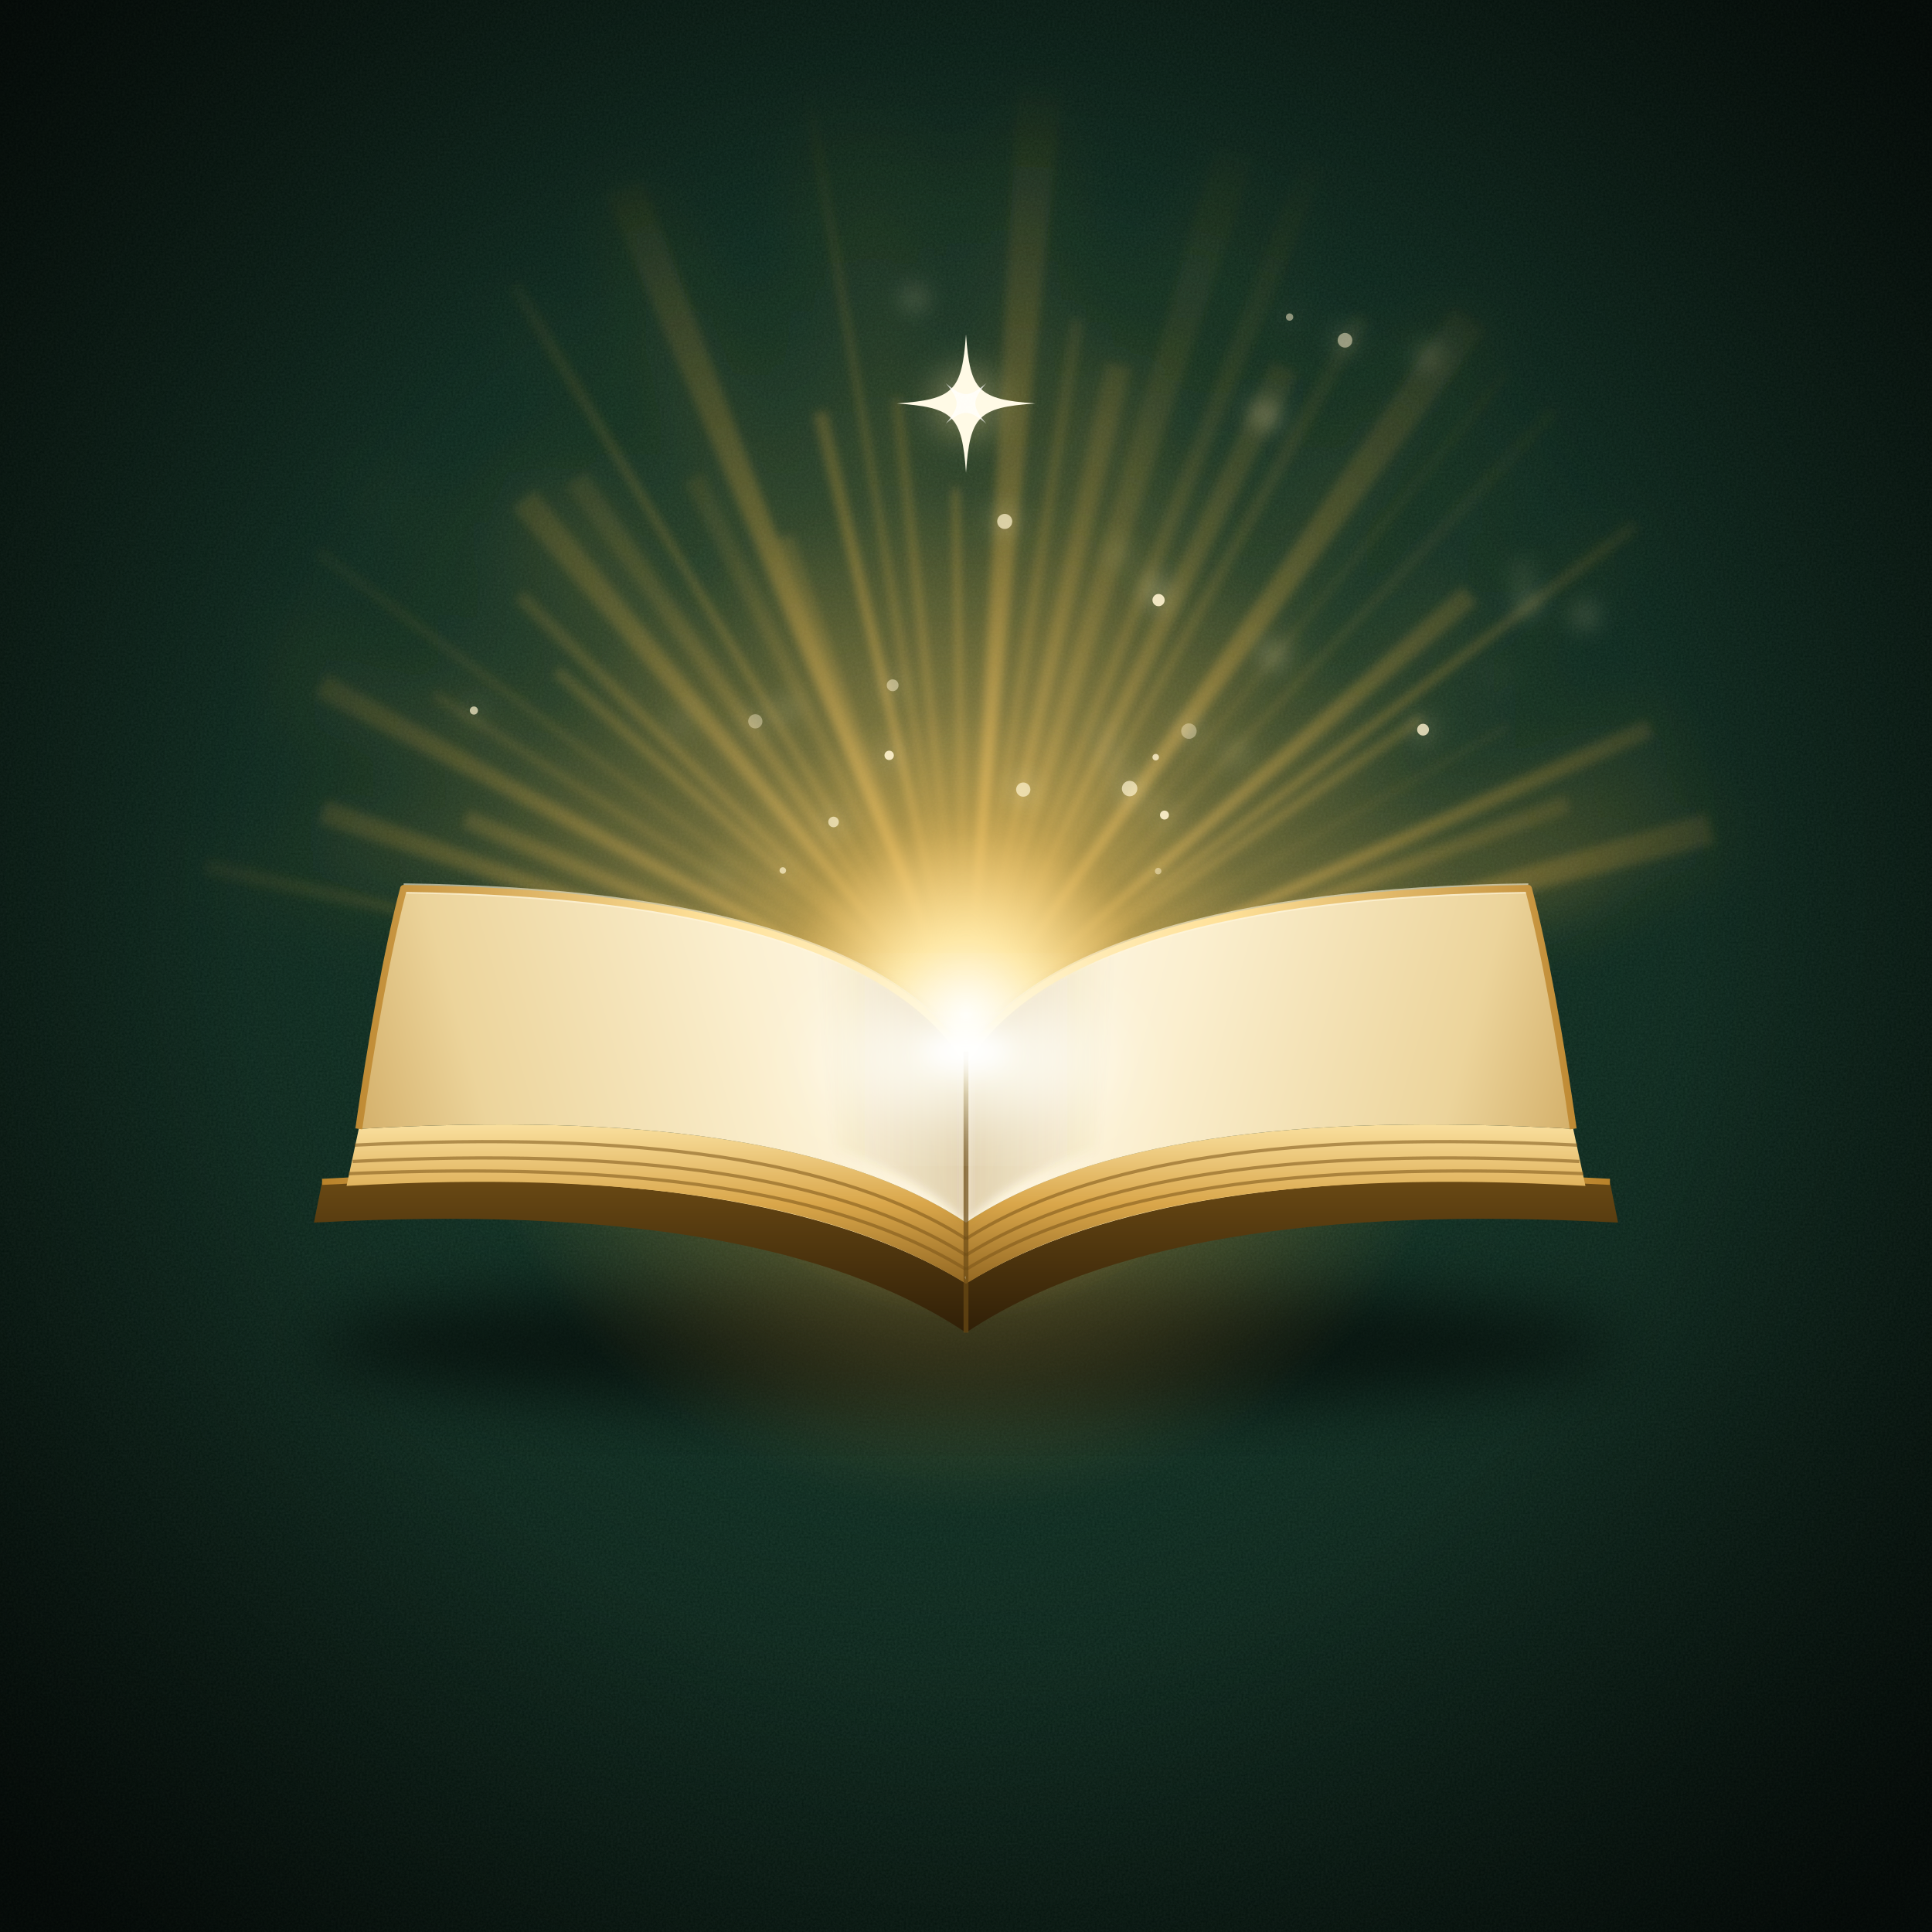
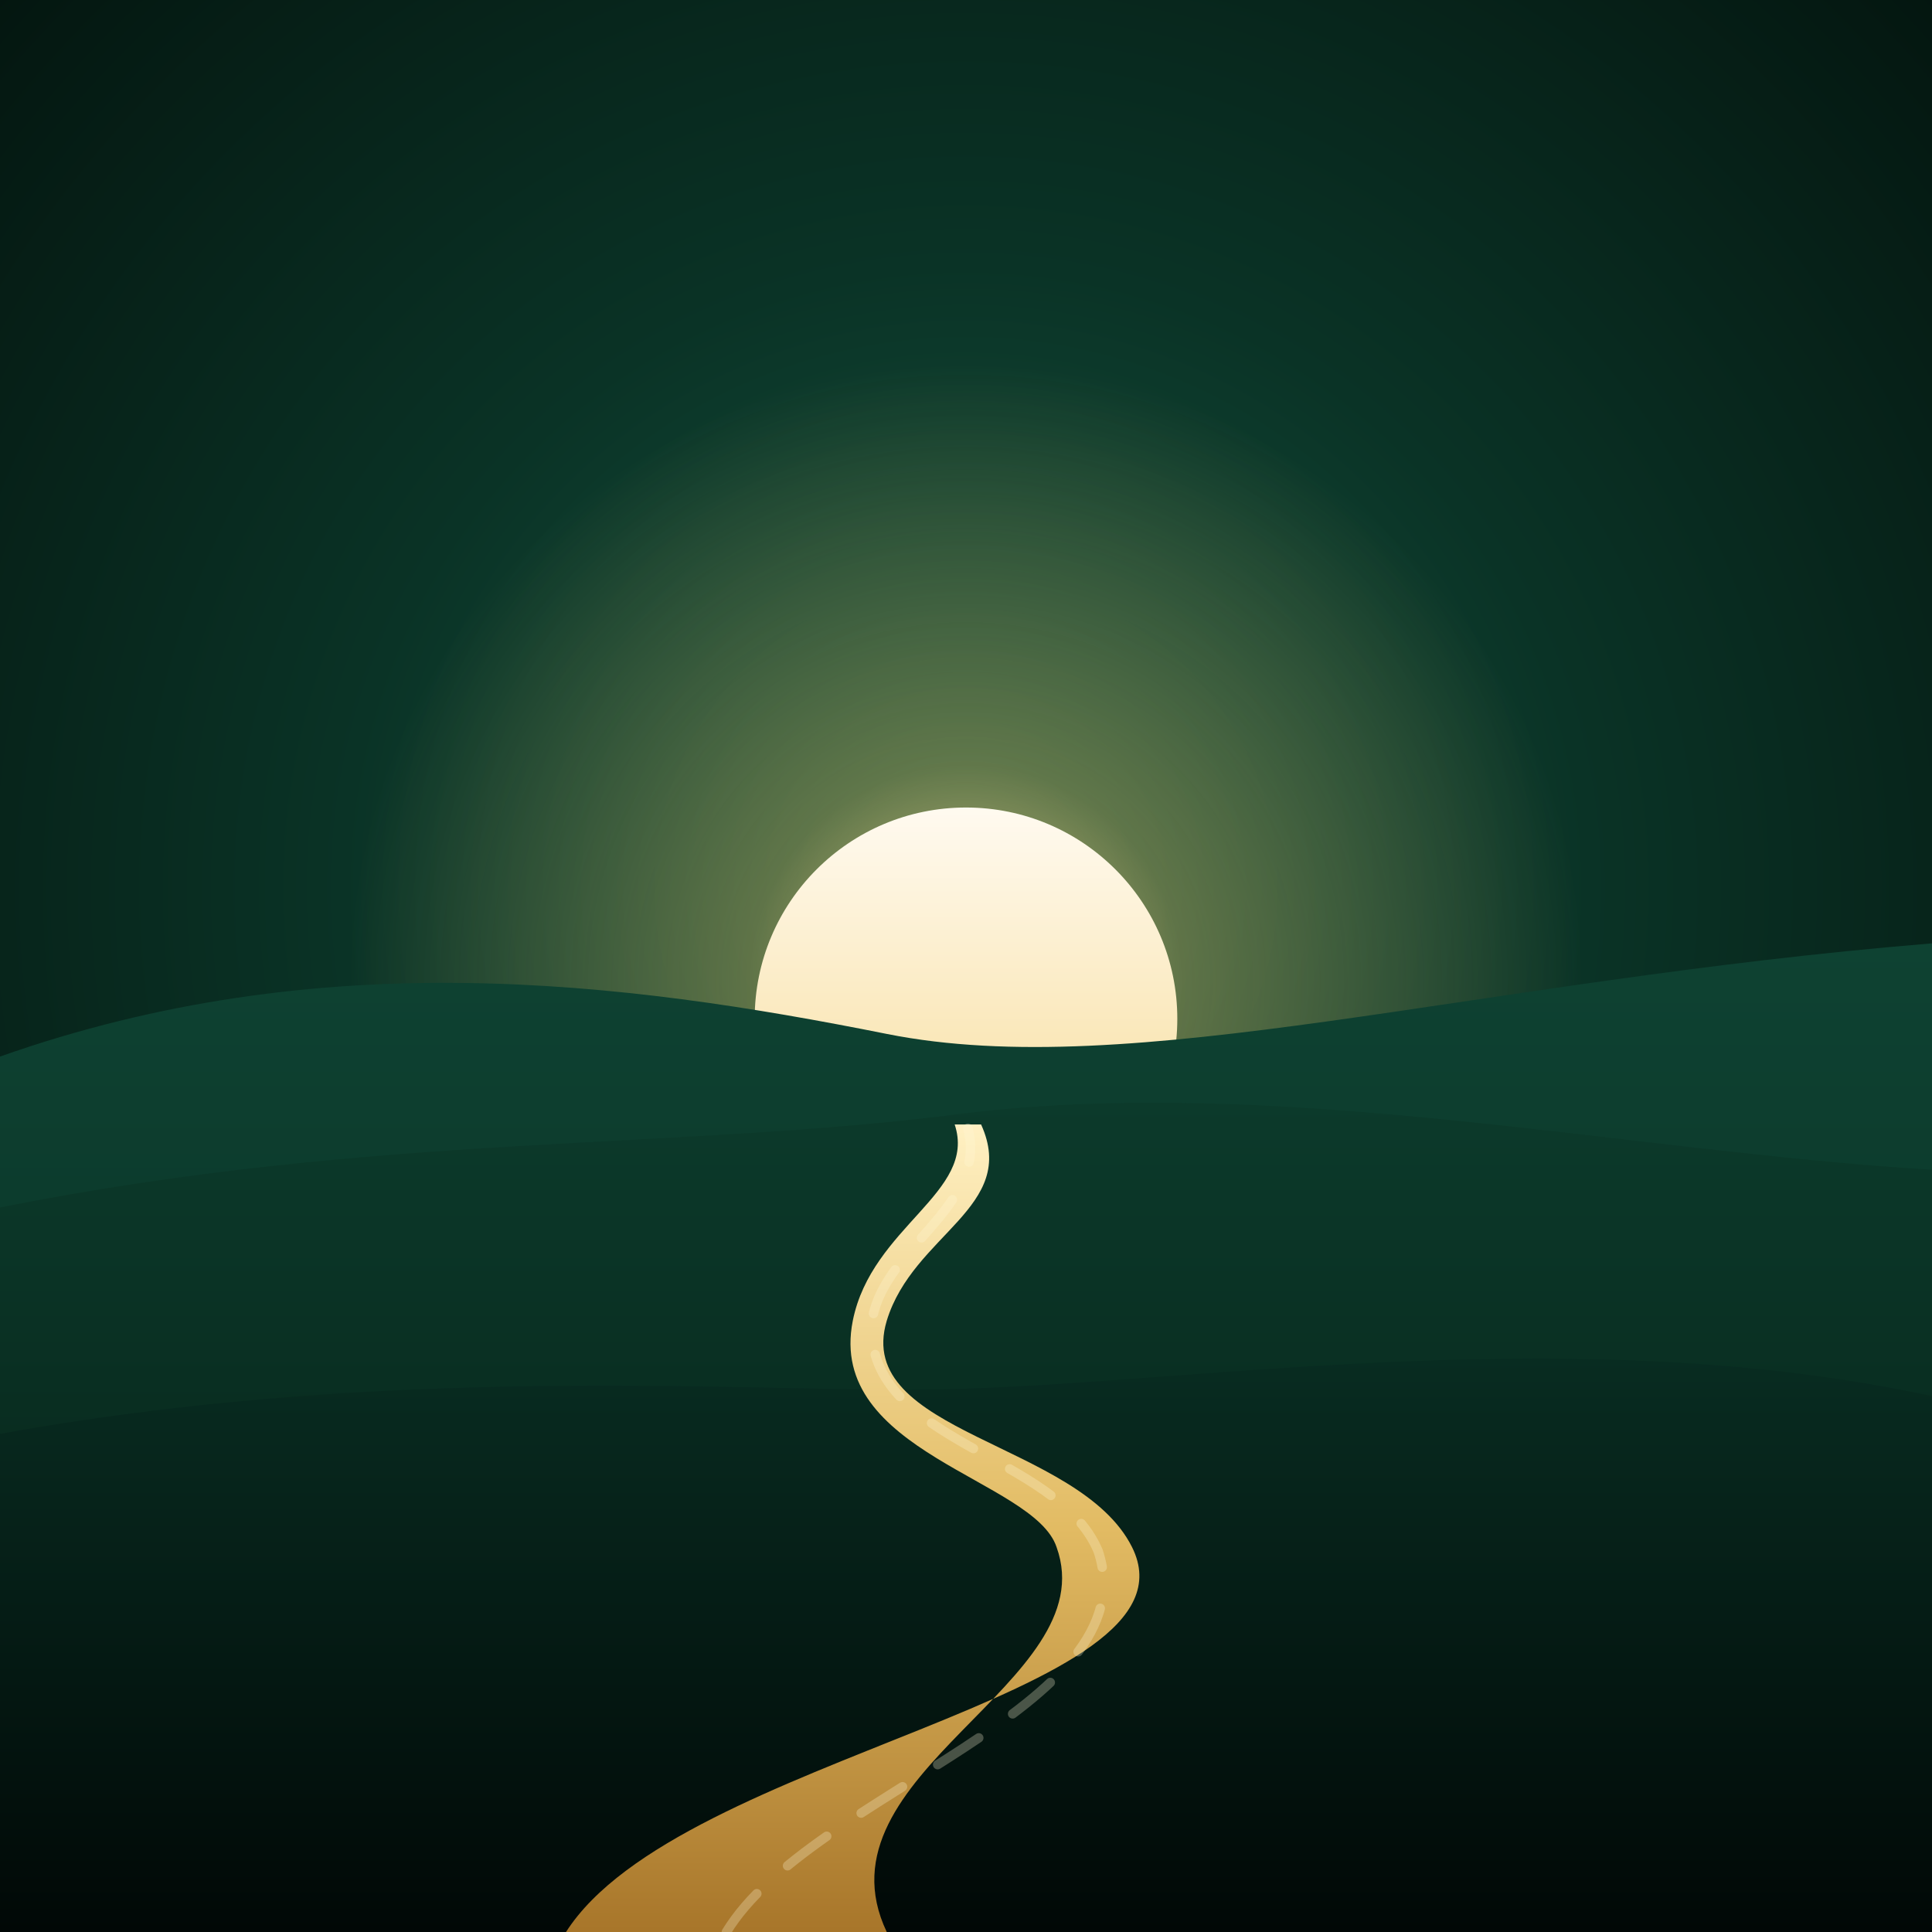
- <svg xmlns="http://www.w3.org/2000/svg" viewBox="0 0 1024 1024" width="1024" height="1024">
+ <svg xmlns="http://www.w3.org/2000/svg" viewBox="0 0 1024 1024">
  <defs>
-     <radialGradient id="bg" cx="512" cy="470" r="720" gradientUnits="userSpaceOnUse">
-       <stop offset="0" stop-color="#133a2a" />
-       <stop offset=".5" stop-color="#0a261b" />
-       <stop offset="1" stop-color="#030f0a" />
+     <radialGradient id="bg" cx="50%" cy="46%" r="80%">
+       <stop offset="0" stop-color="#1b5a44" />
+       <stop offset="0.4" stop-color="#0a3326" />
+       <stop offset="1" stop-color="#020c08" />
    </radialGradient>
-     <filter id="grain" x="0" y="0" width="100%" height="100%">
-       <feTurbulence type="fractalNoise" baseFrequency=".85" numOctaves="3" seed="4" />
-       <feColorMatrix values="0 0 0 0 .55  0 0 0 0 .75  0 0 0 0 .62  0 0 0 .55 0" />
-     </filter>
-     <radialGradient id="vig" cx="512" cy="500" r="700" gradientUnits="userSpaceOnUse">
-       <stop offset=".55" stop-color="#000" stop-opacity="0" />
-       <stop offset="1" stop-color="#000" stop-opacity=".55" />
+     <radialGradient id="glow" cx="50%" cy="50%" r="50%">
+       <stop offset="0" stop-color="#ffe9a8" stop-opacity="0.85" />
+       <stop offset="0.35" stop-color="#e8bd62" stop-opacity="0.35" />
+       <stop offset="1" stop-color="#e8bd62" stop-opacity="0" />
    </radialGradient>
-     <radialGradient id="rayfill" cx="512" cy="548" r="470" gradientUnits="userSpaceOnUse">
-       <stop offset="0" stop-color="#fff6d2" />
-       <stop offset=".18" stop-color="#ffdc86" />
-       <stop offset=".55" stop-color="#f5b847" stop-opacity=".45" />
-       <stop offset="1" stop-color="#e09a2c" stop-opacity="0" />
-     </radialGradient>
-     <radialGradient id="core" cx="512" cy="532" r="250" gradientUnits="userSpaceOnUse">
-       <stop offset="0" stop-color="#fffbe9" />
-       <stop offset=".12" stop-color="#ffe6a0" stop-opacity=".95" />
-       <stop offset=".38" stop-color="#f2b54a" stop-opacity=".38" />
-       <stop offset="1" stop-color="#d4902a" stop-opacity="0" />
-     </radialGradient>
-     <radialGradient id="core2" cx="512" cy="538" r="150" gradientUnits="userSpaceOnUse">
-       <stop offset="0" stop-color="#fffdf2" />
-       <stop offset=".25" stop-color="#ffe9a8" stop-opacity=".85" />
-       <stop offset=".6" stop-color="#f5bd52" stop-opacity=".25" />
-       <stop offset="1" stop-color="#f5bd52" stop-opacity="0" />
-     </radialGradient>
-     <linearGradient id="page" x1="512" y1="510" x2="214" y2="594" gradientUnits="userSpaceOnUse">
-       <stop offset="0" stop-color="#fffbef" />
-       <stop offset=".35" stop-color="#fbefcf" />
-       <stop offset=".8" stop-color="#ecd49b" />
-       <stop offset="1" stop-color="#d4b06a" />
+     <linearGradient id="sun" x1="0" y1="0" x2="0" y2="1">
+       <stop offset="0" stop-color="#fffaf0" />
+       <stop offset="1" stop-color="#f6d98e" />
    </linearGradient>
-     <linearGradient id="fold" x1="512" y1="0" x2="440" y2="0" gradientUnits="userSpaceOnUse">
-       <stop offset="0" stop-color="#9a7128" stop-opacity=".28" />
-       <stop offset="1" stop-color="#9a7128" stop-opacity="0" />
+     <linearGradient id="road" x1="0" y1="1" x2="0" y2="0">
+       <stop offset="0" stop-color="#a8762a" />
+       <stop offset="0.5" stop-color="#e2bb63" />
+       <stop offset="1" stop-color="#fff0c2" />
    </linearGradient>
-     <linearGradient id="gilt" x1="0" y1="590" x2="0" y2="672" gradientUnits="userSpaceOnUse">
-       <stop offset="0" stop-color="#fbe2a2" />
-       <stop offset=".5" stop-color="#d9a64a" />
-       <stop offset="1" stop-color="#8f6420" />
+     <linearGradient id="far" x1="0" y1="0" x2="0" y2="1">
+       <stop offset="0" stop-color="#0e4232" />
+       <stop offset="1" stop-color="#072a1f" />
    </linearGradient>
-     <linearGradient id="cover" x1="0" y1="618" x2="0" y2="696" gradientUnits="userSpaceOnUse">
-       <stop offset="0" stop-color="#6a4914" />
-       <stop offset="1" stop-color="#2e1e07" />
+     <linearGradient id="mid" x1="0" y1="0" x2="0" y2="1">
+       <stop offset="0" stop-color="#0c3a2b" />
+       <stop offset="1" stop-color="#041910" />
    </linearGradient>
-     <linearGradient id="rim" x1="196" y1="0" x2="512" y2="0" gradientUnits="userSpaceOnUse">
-       <stop offset="0" stop-color="#b9822a" />
-       <stop offset=".6" stop-color="#ffe199" />
-       <stop offset="1" stop-color="#fff4cf" />
+     <linearGradient id="near" x1="0" y1="0" x2="0" y2="1">
+       <stop offset="0" stop-color="#082c21" />
+       <stop offset="1" stop-color="#010806" />
    </linearGradient>
-     <filter id="soft" x="-50%" y="-50%" width="200%" height="200%">
-       <feGaussianBlur stdDeviation="6" />
-     </filter>
-     <filter id="fine" x="-50%" y="-50%" width="200%" height="200%">
-       <feGaussianBlur stdDeviation="2.2" />
-     </filter>
-     <filter id="bloom" x="-50%" y="-50%" width="200%" height="200%">
-       <feGaussianBlur stdDeviation="18" />
-     </filter>
-     <filter id="shadow" x="-30%" y="-30%" width="160%" height="160%">
-       <feGaussianBlur stdDeviation="16" />
-     </filter>
-     <radialGradient id="star" cx=".5" cy=".5" r=".5">
-       <stop offset="0" stop-color="#fffbe8" />
-       <stop offset=".4" stop-color="#ffd27a" stop-opacity=".6" />
-       <stop offset="1" stop-color="#ffd27a" stop-opacity="0" />
-     </radialGradient>
  </defs>
  <rect width="1024" height="1024" fill="url(#bg)" />
-   <rect width="1024" height="1024" filter="url(#grain)" opacity=".18" />
-   <rect width="1024" height="1024" fill="url(#vig)" />
-   <g transform="translate(512 540) scale(1.08) translate(-512 -540)">
-     <ellipse cx="512" cy="700" rx="320" ry="34" fill="#000" opacity=".55" filter="url(#shadow)" />
-     <g fill="url(#rayfill)" filter="url(#bloom)" opacity=".9">
-       <path d="M512 548 L137.7 468.9 L139.4 461.5 Z" opacity="0.4" />
-       <path d="M512 548 L193.1 454.9 L195.1 448.1 Z" opacity="0.7" />
-       <path d="M512 548 L194.2 443.7 L198.0 432.6 Z" opacity="0.6" />
-       <path d="M512 548 L237.7 443.3 L240.1 436.9 Z" opacity="0.7" />
-       <path d="M512 548 L264.6 446.0 L268.3 437.4 Z" opacity="0.5" />
-       <path d="M512 548 L173.9 383.9 L176.2 379.3 Z" opacity="0.6" />
-       <path d="M512 548 L192.5 381.5 L198.2 370.9 Z" opacity="0.6" />
-       <path d="M512 548 L170.3 350.7 L174.9 342.9 Z" opacity="0.5" />
-       <path d="M512 548 L249.7 382.7 L252.2 378.9 Z" opacity="0.4" />
-       <path d="M512 548 L254.5 385.0 L262.0 373.7 Z" opacity="0.6" />
-       <path d="M512 548 L192.7 312.5 L195.3 309.0 Z" opacity="0.4" />
-       <path d="M512 548 L242.6 339.8 L247.9 333.2 Z" opacity="0.4" />
-       <path d="M512 548 L309.1 371.5 L313.1 367.0 Z" opacity="0.5" />
-       <path d="M512 548 L206.9 270.2 L214.9 261.6 Z" opacity="0.3" />
-       <path d="M512 548 L290.5 334.8 L295.4 329.8 Z" opacity="0.5" />
-       <path d="M512 548 L266.7 297.4 L274.9 289.6 Z" opacity="0.4" />
-       <path d="M512 548 L289.4 289.5 L300.4 280.4 Z" opacity="0.6" />
-       <path d="M512 548 L290.2 273.7 L298.0 267.5 Z" opacity="0.7" />
-       <path d="M512 548 L315.7 278.4 L325.5 271.5 Z" opacity="0.4" />
-       <path d="M512 548 L327.5 279.5 L333.3 275.7 Z" opacity="0.5" />
-       <path d="M512 548 L288.1 181.7 L292.9 178.8 Z" opacity="0.7" />
-       <path d="M512 548 L335.5 259.1 L339.7 256.6 Z" opacity="0.3" />
-       <path d="M512 548 L373.7 276.5 L382.8 272.1 Z" opacity="0.3" />
-       <path d="M512 548 L345.8 205.1 L350.6 202.8 Z" opacity="0.8" />
-       <path d="M512 548 L335.4 136.0 L353.2 128.9 Z" opacity="0.8" />
-       <path d="M512 548 L400.7 248.8 L403.4 247.8 Z" opacity="0.4" />
-       <path d="M512 548 L419.0 304.8 L426.9 301.9 Z" opacity="0.4" />
-       <path d="M512 548 L405.1 193.9 L417.6 190.3 Z" opacity="0.4" />
-       <path d="M512 548 L436.9 242.9 L443.9 241.3 Z" opacity="0.8" />
-       <path d="M512 548 L424.9 185.7 L428.1 184.9 Z" opacity="0.8" />
-       <path d="M512 548 L430.5 75.0 L435.0 74.3 Z" opacity="0.8" />
-       <path d="M512 548 L430.5 61.8 L445.3 59.6 Z" opacity="0.7" />
-       <path d="M512 548 L475.3 235.4 L480.6 234.8 Z" opacity="0.6" />
-       <path d="M512 548 L467.4 98.3 L483.4 97.0 Z" opacity="0.7" />
-       <path d="M512 548 L505.1 279.7 L508.6 279.6 Z" opacity="0.8" />
-       <path d="M512 548 L502.5 109.3 L521.4 109.3 Z" opacity="0.3" />
-       <path d="M512 548 L537.8 73.4 L560.0 75.2 Z" opacity="0.8" />
-       <path d="M512 548 L548.6 186.7 L555.2 187.5 Z" opacity="0.7" />
-       <path d="M512 548 L563.6 196.2 L569.9 197.2 Z" opacity="0.5" />
-       <path d="M512 548 L582.9 163.1 L591.4 164.8 Z" opacity="0.6" />
-       <path d="M512 548 L580.8 217.7 L592.9 220.4 Z" opacity="0.5" />
-       <path d="M512 548 L581.4 223.7 L596.4 227.3 Z" opacity="0.8" />
-       <path d="M512 548 L634.5 111.1 L653.6 116.9 Z" opacity="0.4" />
-       <path d="M512 548 L603.2 273.3 L610.8 276.0 Z" opacity="0.6" />
-       <path d="M512 548 L676.7 118.1 L688.3 122.8 Z" opacity="0.4" />
-       <path d="M512 548 L622.4 274.7 L631.7 278.6 Z" opacity="0.6" />
-       <path d="M512 548 L662.3 217.2 L674.7 223.1 Z" opacity="0.5" />
-       <path d="M512 548 L635.3 313.2 L640.0 315.8 Z" opacity="0.6" />
-       <path d="M512 548 L702.7 193.4 L709.8 197.3 Z" opacity="0.4" />
-       <path d="M512 548 L693.5 258.5 L696.9 260.7 Z" opacity="0.7" />
-       <path d="M512 548 L751.4 191.3 L766.7 202.1 Z" opacity="0.7" />
-       <path d="M512 548 L669.9 335.7 L677.8 341.9 Z" opacity="0.6" />
-       <path d="M512 548 L775.7 221.5 L779.0 224.2 Z" opacity="0.3" />
-       <path d="M512 548 L688.3 331.5 L690.9 333.6 Z" opacity="0.3" />
-       <path d="M512 548 L798.5 238.7 L803.5 243.4 Z" opacity="0.3" />
-       <path d="M512 548 L770.8 277.7 L775.6 282.4 Z" opacity="0.5" />
-       <path d="M512 548 L755.6 327.6 L763.0 336.1 Z" opacity="0.7" />
-       <path d="M512 548 L758.8 333.0 L761.1 335.8 Z" opacity="0.4" />
-       <path d="M512 548 L838.3 295.5 L842.0 300.3 Z" opacity="0.8" />
-       <path d="M512 548 L736.3 382.2 L739.0 385.9 Z" opacity="0.6" />
-       <path d="M512 548 L733.8 390.6 L736.8 394.9 Z" opacity="0.6" />
-       <path d="M512 548 L790.8 368.3 L798.9 381.6 Z" opacity="0.3" />
-       <path d="M512 548 L777.4 395.2 L778.7 397.5 Z" opacity="0.3" />
-       <path d="M512 548 L753.3 419.8 L755.5 424.1 Z" opacity="0.8" />
-       <path d="M512 548 L845.8 393.0 L849.6 401.5 Z" opacity="0.8" />
-       <path d="M512 548 L855.3 406.5 L859.9 418.3 Z" opacity="0.6" />
-       <path d="M512 548 L805.7 430.2 L808.9 438.4 Z" opacity="0.5" />
-       <path d="M512 548 L850.6 430.2 L854.5 441.9 Z" opacity="0.6" />
-       <path d="M512 548 L875.2 439.1 L879.4 454.1 Z" opacity="0.8" />
-       <path d="M512 548 L825.4 461.1 L829.1 475.5 Z" opacity="0.8" />
-     </g>
-     <g fill="url(#rayfill)" filter="url(#fine)" opacity=".75">
-       <path d="M512 548 L137.7 468.9 L139.4 461.5 Z" opacity="0.4" />
-       <path d="M512 548 L194.2 443.7 L198.0 432.6 Z" opacity="0.6" />
-       <path d="M512 548 L264.6 446.0 L268.3 437.4 Z" opacity="0.5" />
-       <path d="M512 548 L192.5 381.5 L198.2 370.9 Z" opacity="0.6" />
-       <path d="M512 548 L249.7 382.7 L252.2 378.9 Z" opacity="0.4" />
-       <path d="M512 548 L192.7 312.5 L195.3 309.0 Z" opacity="0.4" />
-       <path d="M512 548 L309.1 371.5 L313.1 367.0 Z" opacity="0.5" />
-       <path d="M512 548 L290.5 334.8 L295.4 329.8 Z" opacity="0.5" />
-       <path d="M512 548 L289.4 289.5 L300.4 280.4 Z" opacity="0.6" />
-       <path d="M512 548 L315.7 278.4 L325.5 271.5 Z" opacity="0.4" />
-       <path d="M512 548 L288.1 181.7 L292.9 178.8 Z" opacity="0.7" />
-       <path d="M512 548 L373.7 276.5 L382.8 272.1 Z" opacity="0.3" />
-       <path d="M512 548 L335.4 136.0 L353.2 128.9 Z" opacity="0.8" />
-       <path d="M512 548 L419.0 304.8 L426.9 301.9 Z" opacity="0.4" />
-       <path d="M512 548 L436.9 242.9 L443.9 241.3 Z" opacity="0.8" />
-       <path d="M512 548 L430.5 75.0 L435.0 74.3 Z" opacity="0.8" />
-       <path d="M512 548 L475.3 235.4 L480.6 234.8 Z" opacity="0.6" />
-       <path d="M512 548 L505.1 279.7 L508.6 279.6 Z" opacity="0.8" />
-       <path d="M512 548 L537.8 73.4 L560.0 75.2 Z" opacity="0.8" />
-       <path d="M512 548 L563.6 196.2 L569.9 197.2 Z" opacity="0.5" />
-       <path d="M512 548 L580.8 217.7 L592.9 220.4 Z" opacity="0.5" />
-       <path d="M512 548 L634.5 111.1 L653.6 116.9 Z" opacity="0.4" />
-       <path d="M512 548 L676.7 118.1 L688.3 122.8 Z" opacity="0.4" />
-       <path d="M512 548 L662.3 217.2 L674.7 223.1 Z" opacity="0.5" />
-       <path d="M512 548 L702.7 193.4 L709.8 197.3 Z" opacity="0.4" />
-       <path d="M512 548 L751.4 191.3 L766.7 202.1 Z" opacity="0.7" />
-       <path d="M512 548 L775.7 221.5 L779.0 224.2 Z" opacity="0.3" />
-       <path d="M512 548 L798.5 238.7 L803.5 243.4 Z" opacity="0.3" />
-       <path d="M512 548 L755.6 327.6 L763.0 336.1 Z" opacity="0.7" />
-       <path d="M512 548 L838.3 295.5 L842.0 300.3 Z" opacity="0.8" />
-       <path d="M512 548 L733.8 390.6 L736.8 394.9 Z" opacity="0.6" />
-       <path d="M512 548 L777.4 395.2 L778.7 397.5 Z" opacity="0.3" />
-       <path d="M512 548 L845.8 393.0 L849.6 401.5 Z" opacity="0.8" />
-       <path d="M512 548 L805.7 430.2 L808.9 438.4 Z" opacity="0.5" />
-       <path d="M512 548 L875.2 439.1 L879.4 454.1 Z" opacity="0.8" />
-     </g>
-     <circle cx="512" cy="532" r="250" fill="url(#core)" />
-     <circle cx="512" cy="538" r="150" fill="url(#core2)" />
-     <g>
-       <path d="M512 668 C 446 628, 344 612, 196 620 L 192 640 C 342 632, 446 650, 512 694 Z" fill="url(#cover)" />
-       <path d="M512 668 C 446 628, 344 612, 196 620" fill="none" stroke="url(#rim)" stroke-width="3" />
-       <path d="M512 640 C 452 600, 352 586, 214 594 L 208 622 C 348 614, 448 630, 512 670 Z" fill="url(#gilt)" />
-       <path d="M512 648 C 451 609, 351 595, 212 602 M512 656 C 450 617, 350 603, 211 610 M512 663 C 449 624, 349 610, 209 616" fill="none" stroke="#7a5418" stroke-opacity=".55" stroke-width="1.6" />
-       <path d="M512 560 C 478 506, 384 478, 236 476 C 228 506, 220 552, 214 594 C 352 586, 452 600, 512 640 Z" fill="url(#page)" />
-       <path d="M512 560 C 478 506, 384 478, 236 476" fill="none" stroke="#fff6dc" stroke-width="5" opacity=".6" />
-       <path d="M512 560 C 492 532, 470 516, 440 506 L 448 604 C 474 612, 496 624, 512 640 Z" fill="url(#fold)" filter="url(#fine)" />
-       <path d="M512 560 C 478 506, 384 478, 236 476 C 228 506, 220 552, 214 594" fill="none" stroke="url(#rim)" stroke-width="3.4" stroke-linejoin="round" />
-     </g>
-     <g transform="translate(1024 0) scale(-1 1)">
-       <path d="M512 668 C 446 628, 344 612, 196 620 L 192 640 C 342 632, 446 650, 512 694 Z" fill="url(#cover)" />
-       <path d="M512 668 C 446 628, 344 612, 196 620" fill="none" stroke="url(#rim)" stroke-width="3" />
-       <path d="M512 640 C 452 600, 352 586, 214 594 L 208 622 C 348 614, 448 630, 512 670 Z" fill="url(#gilt)" />
-       <path d="M512 648 C 451 609, 351 595, 212 602 M512 656 C 450 617, 350 603, 211 610 M512 663 C 449 624, 349 610, 209 616" fill="none" stroke="#7a5418" stroke-opacity=".55" stroke-width="1.6" />
-       <path d="M512 560 C 478 506, 384 478, 236 476 C 228 506, 220 552, 214 594 C 352 586, 452 600, 512 640 Z" fill="url(#page)" />
-       <path d="M512 560 C 478 506, 384 478, 236 476" fill="none" stroke="#fff6dc" stroke-width="5" opacity=".6" />
-       <path d="M512 560 C 492 532, 470 516, 440 506 L 448 604 C 474 612, 496 624, 512 640 Z" fill="url(#fold)" filter="url(#fine)" />
-       <path d="M512 560 C 478 506, 384 478, 236 476 C 228 506, 220 552, 214 594" fill="none" stroke="url(#rim)" stroke-width="3.4" stroke-linejoin="round" />
-     </g>
-     <path d="M512 556 L 512 694" stroke="#6b4a14" stroke-width="2.4" opacity=".7" />
-     <ellipse cx="512" cy="560" rx="70" ry="26" fill="#fff6d6" filter="url(#bloom)" opacity=".95" style="mix-blend-mode:screen" />
-     <ellipse cx="512" cy="556" rx="22" ry="10" fill="#ffffff" filter="url(#soft)" style="mix-blend-mode:screen" />
-     <g fill="#ffe7a8" filter="url(#soft)" style="mix-blend-mode:screen">
-       <circle cx="474.3" cy="410.7" r="2.3" opacity="0.9" />
-       <circle cx="659.8" cy="243.9" r="3.9" opacity="0.8" />
-       <circle cx="408.6" cy="394.0" r="3.5" opacity="0.4" />
-       <circle cx="787.3" cy="335.9" r="3.1" opacity="0.8" />
-       <circle cx="531.0" cy="295.9" r="3.7" opacity="0.7" />
-       <circle cx="644.7" cy="409.9" r="3.2" opacity="0.6" />
-       <circle cx="476.0" cy="376.3" r="2.9" opacity="0.5" />
-       <circle cx="785.2" cy="321.3" r="2.3" opacity="0.8" />
-       <circle cx="609.4" cy="440.0" r="2.2" opacity="0.9" />
-       <circle cx="392.0" cy="469.1" r="2.4" opacity="0.4" />
-       <circle cx="670.8" cy="195.6" r="1.8" opacity="0.5" />
-       <circle cx="773.9" cy="371.8" r="1.9" opacity="0.4" />
-       <circle cx="540.1" cy="427.5" r="3.5" opacity="0.7" />
-       <circle cx="584.1" cy="411.7" r="2.3" opacity="0.8" />
-       <circle cx="736.3" cy="398.1" r="2.9" opacity="0.8" />
-       <circle cx="655.4" cy="243.0" r="3.0" opacity="0.4" />
-       <circle cx="270.5" cy="388.7" r="2.0" opacity="0.7" />
-       <circle cx="424.5" cy="387.7" r="3.0" opacity="0.7" />
-       <circle cx="621.4" cy="398.8" r="3.8" opacity="0.4" />
-       <circle cx="604.7" cy="327.3" r="3.5" opacity="0.7" />
-       <circle cx="592.3" cy="427.0" r="3.8" opacity="0.7" />
-       <circle cx="662.9" cy="361.4" r="3.7" opacity="0.8" />
-       <circle cx="698.0" cy="207.0" r="3.6" opacity="0.5" />
-       <circle cx="579.9" cy="399.8" r="1.7" opacity="0.9" />
-       <circle cx="606.3" cy="467.5" r="1.6" opacity="0.5" />
-       <circle cx="815.7" cy="342.2" r="3.9" opacity="0.5" />
-       <circle cx="447.0" cy="443.4" r="2.6" opacity="0.7" />
-       <circle cx="371.5" cy="394.7" r="2.7" opacity="0.5" />
-       <circle cx="422.1" cy="467.2" r="1.6" opacity="0.7" />
-       <circle cx="486.7" cy="186.5" r="3.3" opacity="0.7" />
-       <circle cx="606.5" cy="334.5" r="3.0" opacity="0.9" />
-       <circle cx="738.8" cy="214.9" r="3.2" opacity="0.7" />
-       <circle cx="605.1" cy="411.6" r="1.6" opacity="0.8" />
-       <circle cx="586.9" cy="311.8" r="2.8" opacity="0.6" />
-     </g>
-     <g fill="#fff3cf">
-       <circle cx="474.3" cy="410.7" r="2.3" opacity="0.9" />
-       <circle cx="408.6" cy="394.0" r="3.5" opacity="0.4" />
-       <circle cx="531.0" cy="295.9" r="3.7" opacity="0.7" />
-       <circle cx="476.0" cy="376.3" r="2.9" opacity="0.5" />
-       <circle cx="609.4" cy="440.0" r="2.2" opacity="0.9" />
-       <circle cx="670.8" cy="195.6" r="1.8" opacity="0.5" />
-       <circle cx="540.1" cy="427.5" r="3.5" opacity="0.7" />
-       <circle cx="736.3" cy="398.1" r="2.9" opacity="0.8" />
-       <circle cx="270.5" cy="388.7" r="2.0" opacity="0.7" />
-       <circle cx="621.4" cy="398.8" r="3.8" opacity="0.4" />
-       <circle cx="592.3" cy="427.0" r="3.8" opacity="0.7" />
-       <circle cx="698.0" cy="207.0" r="3.6" opacity="0.5" />
-       <circle cx="606.3" cy="467.5" r="1.6" opacity="0.5" />
-       <circle cx="447.0" cy="443.4" r="2.6" opacity="0.7" />
-       <circle cx="422.1" cy="467.2" r="1.6" opacity="0.7" />
-       <circle cx="606.5" cy="334.5" r="3.0" opacity="0.9" />
-       <circle cx="605.1" cy="411.6" r="1.6" opacity="0.8" />
-     </g>
-     <g transform="translate(512 238)" style="mix-blend-mode:screen">
-       <circle r="26" fill="url(#star)" opacity=".45" filter="url(#soft)" />
-       <path d="M0 -34 C 2 -6, 6 -2, 34 0 C 6 2, 2 6, 0 34 C -2 6, -6 2, -34 0 C -6 -2, -2 -6, 0 -34 Z" fill="#fff8e1" />
-       <path d="M0 -14 C 1 -3, 3 -1, 14 0 C 3 1, 1 3, 0 14 C -1 3, -3 1, -14 0 C -3 -1, -1 -3, 0 -14 Z" fill="#fff" transform="rotate(45)" opacity=".7" />
-     </g>
-   </g>
+   <circle cx="512" cy="520" r="330" fill="url(#glow)" />
+   <circle cx="512" cy="540" r="112" fill="url(#sun)" />
+   <path d="M0 560 C 170 500 330 520 470 548 C 600 574 780 520 1024 500 L1024 1024 L0 1024 Z" fill="url(#far)" />
+   <path d="M0 640 C 200 600 360 610 512 590 C 680 570 860 610 1024 620 L1024 1024 L0 1024 Z" fill="url(#mid)" />
+   <path d="M0 760 C 220 720 420 740 512 736 C 640 732 840 700 1024 740 L1024 1024 L0 1024 Z" fill="url(#near)" />
+   <path d="M300 1024 C 360 930 640 900 600 820 C 572 764 452 760 470 700 C 484 654 540 640 520 596            L 506 596 C 518 632 462 650 452 700 C 438 770 548 784 560 820 C 586 892 430 940 470 1024 Z" fill="url(#road)" />
+   <path d="M385 1024 C 430 950 610 905 582 822 C 560 770 460 765 462 702 C 466 662 524 640 513 598" fill="none" stroke="#fff6d6" stroke-opacity="0.28" stroke-width="5" stroke-dasharray="26 22" stroke-linecap="round" />
</svg>
